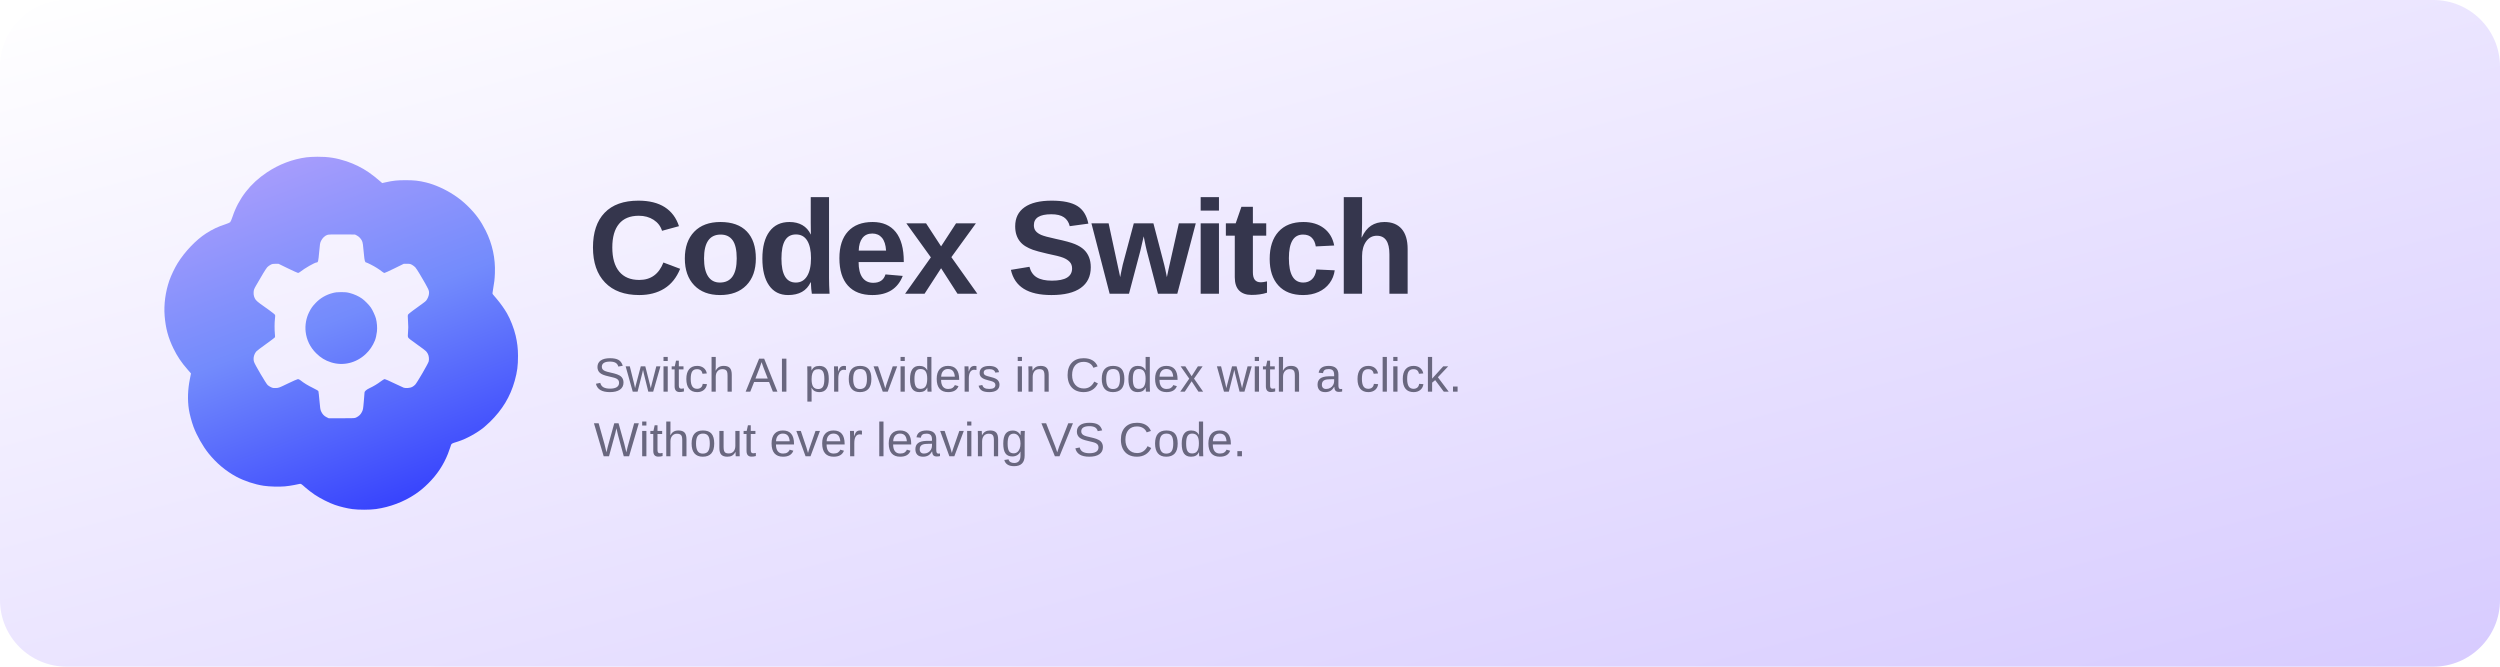
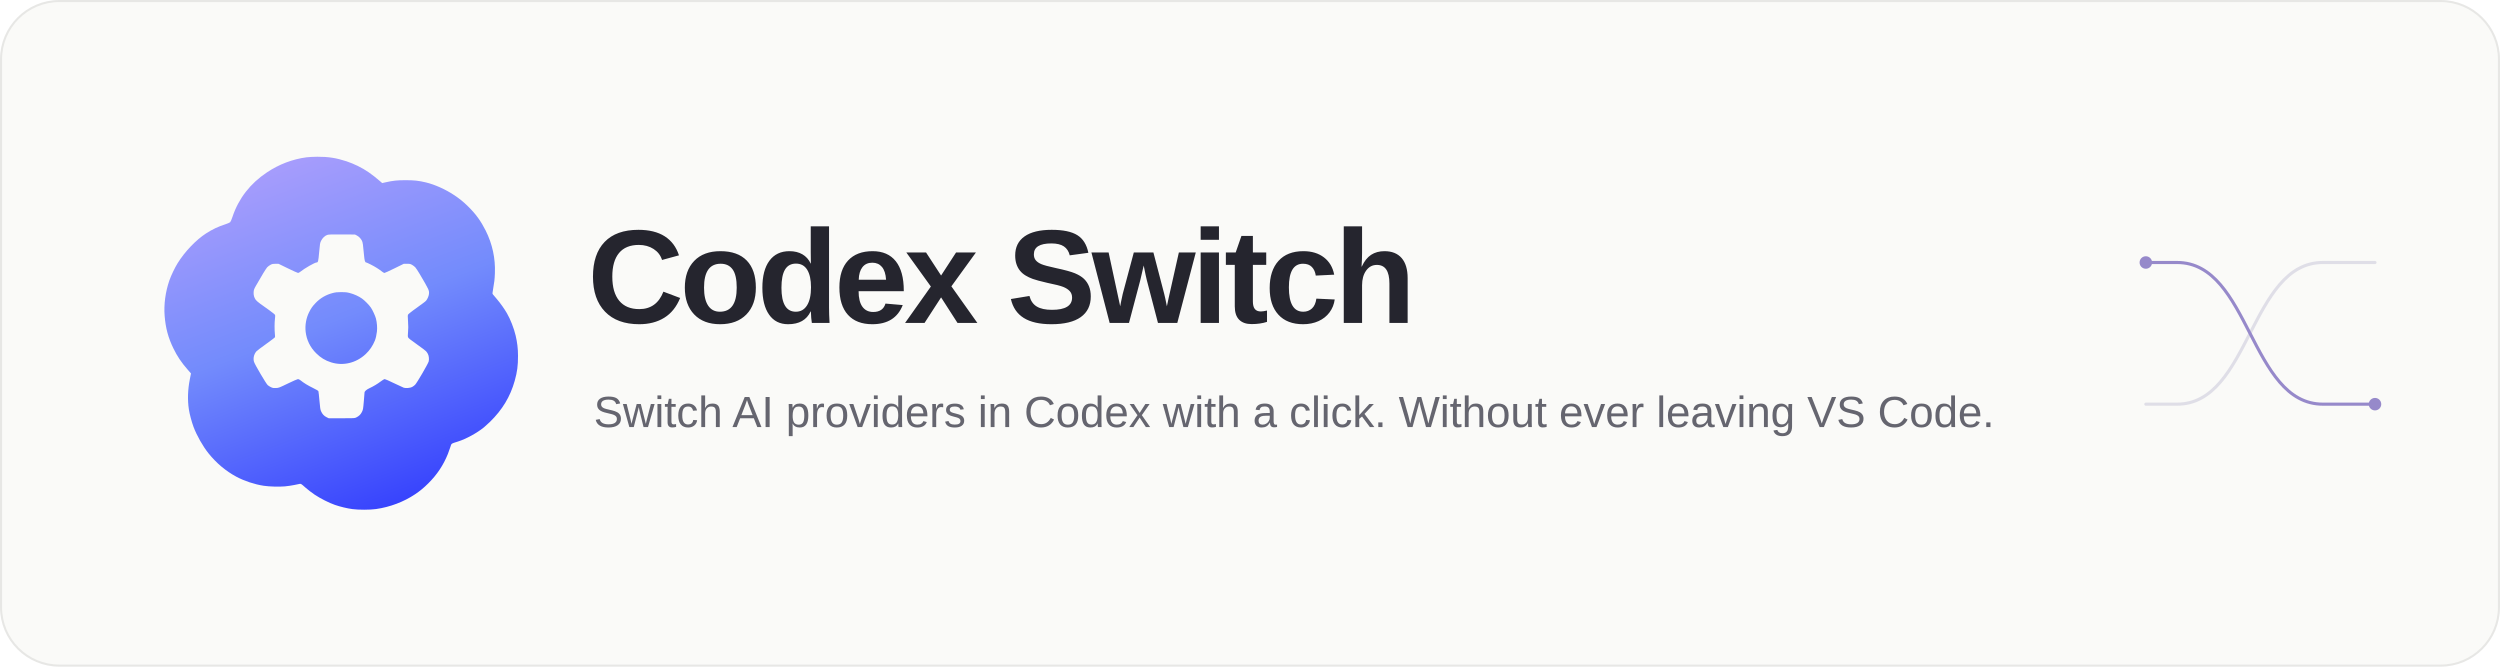
<svg xmlns="http://www.w3.org/2000/svg" width="1200" height="320" viewBox="0 0 1200 320" role="img" aria-labelledby="title description">
  <defs>
-     <linearGradient id="background" x2="1" y2="1">
-       <stop stop-color="#FFFFFF" />
-       <stop offset="1" stop-color="#D7CBFF" />
-     </linearGradient>
    <linearGradient id="purple" gradientUnits="userSpaceOnUse" x1="400" y1="156" x2="750" y2="1098">
      <stop stop-color="#AB9EFC" />
      <stop offset=".48" stop-color="#738BFC" />
      <stop offset="1" stop-color="#3743FD" />
    </linearGradient>
  </defs>
-   <rect width="1200" height="320" rx="32" fill="url(#background)" />
+   <rect x=".5" y=".5" width="1199" height="319" rx="28" fill="#FAFAF8" stroke="#E7E7E5" />
  <path transform="translate(74 70) scale(.18) translate(-128 -128)" fill="url(#purple)" fill-rule="evenodd" d="M 534 158.630 C 496.585 163.705, 461.508 177.054, 429 198.590 C 384.306 228.199, 353.013 268.554, 336.793 317.500 C 334.554 324.256, 331.873 330.421, 330.658 331.607 C 329.471 332.766, 324 335.171, 318.500 336.951 C 298.754 343.342, 283.576 350.505, 266.500 361.493 C 239.534 378.846, 209.730 410.041, 190.539 441 C 182.894 453.333, 173.108 473.776, 168.556 486.922 C 158.007 517.390, 153.480 551.282, 155.922 581.500 C 158.584 614.434, 165.438 639.751, 179.475 668.500 C 189.808 689.662, 200.265 705.215, 217.275 724.720 L 226.187 734.940 223.153 750.220 C 217.622 778.078, 216.713 805.602, 220.504 830.500 C 222.475 843.451, 227.824 863.618, 232.968 877.500 C 241.303 899.990, 257.975 929.408, 272.923 948 C 294.036 974.261, 319.058 995.267, 347.220 1010.373 C 368.301 1021.681, 396.068 1030.881, 420 1034.488 C 434.964 1036.744, 461.042 1037.497, 476.500 1036.121 C 483.650 1035.484, 494.900 1033.833, 501.500 1032.451 C 508.100 1031.069, 514.877 1029.682, 516.560 1029.369 C 519.334 1028.853, 520.684 1029.750, 531.060 1039.006 C 537.352 1044.620, 548.575 1053.263, 556 1058.215 C 571.335 1068.440, 594.513 1080.153, 610 1085.503 C 624.182 1090.402, 641.995 1094.684, 656.500 1096.681 C 672.797 1098.925, 703.471 1098.883, 719.500 1096.596 C 757.062 1091.236, 793.751 1077.339, 823.952 1057.033 C 836.942 1048.298, 846.817 1040.144, 858.811 1028.249 C 882.333 1004.921, 899.257 979.499, 911.376 949.289 C 913.757 943.355, 916.750 934.968, 918.027 930.650 C 920.710 921.585, 919.756 922.255, 938.181 916.498 C 959.630 909.797, 989.021 893.723, 1007.500 878.589 C 1011.350 875.436, 1018.498 868.951, 1023.384 864.178 C 1056.521 831.809, 1077.719 796.634, 1089.482 754.500 C 1096.147 730.629, 1098.295 714.328, 1098.247 688 C 1098.211 668.744, 1096.351 652.728, 1091.983 634.070 C 1087.465 614.770, 1078.040 590.628, 1068.728 574.500 C 1061.872 562.625, 1051.499 547.975, 1042.297 537.171 C 1037.459 531.490, 1032.635 525.767, 1031.578 524.452 C 1029.679 522.091, 1029.683 521.915, 1031.853 509.781 C 1035.193 491.100, 1035.892 484.887, 1036.609 467.500 C 1038.227 428.226, 1029.842 389.480, 1012.049 354.016 C 999.111 328.229, 985.353 309.366, 964.873 289.332 C 951.780 276.525, 942.618 269.131, 927.082 258.834 C 904.649 243.967, 876.425 231.324, 853 225.649 C 833.370 220.894, 821.245 219.563, 798 219.613 C 775.644 219.661, 765.437 220.739, 745.784 225.130 L 736.068 227.301 730.409 222.400 C 708.084 203.066, 692.063 192.071, 670.921 181.575 C 662.499 177.394, 649.829 172.186, 640.921 169.243 C 613.925 160.326, 592.210 156.941, 563.038 157.103 C 552.842 157.159, 539.775 157.847, 534 158.630 M 589.324 365.619 C 583.061 367.866, 576.517 374.185, 573.083 381.303 C 570.294 387.083, 569.952 389.112, 567.994 411.479 C 565.833 436.178, 565.131 438.978, 561.095 439.014 C 556.328 439.057, 528.970 454.690, 517.612 463.861 C 515.474 465.587, 512.840 467, 511.757 467 C 510.675 467, 498.477 461.488, 484.650 454.750 L 459.510 442.500 451.505 442.519 C 444.735 442.536, 442.689 442.963, 438.243 445.290 C 435.351 446.803, 431.418 449.719, 429.501 451.770 C 426.287 455.211, 413.762 475.724, 399.560 500.807 C 394.406 509.910, 393.668 511.909, 393.238 517.923 C 392.672 525.828, 394.538 532.682, 398.894 538.695 C 400.423 540.806, 405.685 545.408, 410.587 548.921 C 415.489 552.435, 426.360 560.213, 434.744 566.207 C 444.842 573.426, 450.184 577.884, 450.567 579.411 C 450.885 580.679, 450.663 585.188, 450.073 589.431 C 448.838 598.307, 448.740 619.260, 449.886 629.500 C 450.316 633.350, 450.472 637.261, 450.233 638.192 C 449.993 639.122, 439.294 647.351, 426.458 656.477 C 413.621 665.604, 401.945 674.465, 400.511 676.169 C 393.865 684.068, 391.449 694.986, 394.311 704.191 C 396.597 711.546, 426.548 762.396, 430.785 766.116 C 432.778 767.866, 436.821 770.402, 439.769 771.752 C 444.309 773.830, 446.306 774.152, 452.815 773.852 C 460.303 773.507, 461.120 773.197, 484.712 761.749 C 498.028 755.287, 510.102 750, 511.543 750 C 513.022 750, 515.979 751.462, 518.332 753.357 C 527.070 760.395, 538.146 767.180, 551.421 773.625 C 560.679 778.119, 565.442 780.992, 565.977 782.403 C 566.414 783.556, 567.666 794.908, 568.758 807.630 C 570.467 827.545, 571.088 831.513, 573.223 836.176 C 576.646 843.653, 581.130 848.425, 587.818 851.710 L 593.500 854.500 628 854.500 C 661.642 854.500, 662.612 854.445, 667 852.276 C 674.297 848.670, 678.694 844.367, 682.053 837.545 C 685.012 831.533, 685.305 829.888, 687.079 809.330 C 688.115 797.324, 688.971 786.747, 688.981 785.827 C 689.018 782.587, 694.270 777.936, 701.845 774.436 C 712.612 769.461, 723.746 762.775, 732.714 755.899 C 736.975 752.632, 741.436 750, 742.713 750 C 743.980 750, 755.092 754.900, 767.405 760.888 C 779.718 766.877, 791.476 772.332, 793.533 773.011 C 798.918 774.788, 810.517 773.820, 815.705 771.161 C 818.018 769.975, 821.644 767.316, 823.762 765.252 C 828.488 760.649, 858.344 709.409, 860.035 703 C 861.552 697.251, 860.629 688.153, 858.008 683.015 C 856.897 680.838, 854.674 677.581, 853.068 675.778 C 851.463 673.975, 840.244 665.525, 828.139 657 C 810.683 644.707, 805.903 640.856, 805.033 638.389 C 804.239 636.137, 804.237 632.132, 805.023 623.889 C 805.818 615.558, 805.803 608.126, 804.967 596.209 C 803.973 582.056, 804.021 579.616, 805.332 577.616 C 806.646 575.610, 823.470 562.895, 844.780 547.801 C 848.429 545.216, 852.238 542.066, 853.243 540.801 C 856.929 536.161, 860.187 528.591, 860.720 523.422 C 861.744 513.501, 861.431 512.816, 836.279 470.084 C 831.558 462.063, 826.143 453.859, 824.246 451.853 C 822.348 449.848, 818.480 446.923, 815.648 445.353 C 811.082 442.823, 809.538 442.507, 802 442.558 L 793.500 442.616 768.719 454.808 C 755.090 461.514, 743.114 467, 742.107 467 C 741.099 467, 738.526 465.598, 736.388 463.885 C 728.425 457.504, 717.166 450.398, 706.127 444.784 C 699.871 441.603, 694.144 439, 693.400 439 C 690.228 439, 688.874 434.192, 687.433 417.826 C 685.112 391.439, 684.210 385.333, 681.998 380.996 C 678.959 375.039, 673.834 369.779, 668.330 366.967 L 663.500 364.500 628.500 364.310 C 599.577 364.153, 592.775 364.381, 589.324 365.619 M 604.022 520.547 C 586.281 525.129, 571.104 533.935, 558.861 546.750 C 549.948 556.079, 546.648 560.739, 541.026 571.936 C 533.323 587.278, 529.954 606.493, 531.946 623.718 C 534.499 645.786, 543.982 665.212, 559.939 681.060 C 572.032 693.071, 584.070 700.422, 599.729 705.359 C 632.007 715.537, 666.693 707.206, 692.224 683.144 C 702.669 673.300, 710.891 661.230, 716.436 647.601 C 718.933 641.463, 720.818 633.270, 722.020 623.331 C 723.237 613.262, 722.197 599.461, 719.397 588.535 C 717.554 581.344, 710.499 566.059, 705.912 559.322 C 701.203 552.403, 689.502 540.500, 682.428 535.430 C 673.667 529.152, 660.973 523.375, 649.622 520.501 C 641.484 518.441, 637.432 518.009, 626.622 518.049 C 616.061 518.089, 611.650 518.576, 604.022 520.547" />
-   <text x="282" y="141" fill="#35364D" font-family="Segoe UI,Arial,sans-serif" font-size="64" font-weight="650" letter-spacing="-2">Codex Switch</text>
-   <text x="285" y="188" fill="#69677F" font-family="Segoe UI,Arial,sans-serif" font-size="23">Switch AI providers in Codex with a click.</text>
-   <text x="285" y="219" fill="#69677F" font-family="Segoe UI,Arial,sans-serif" font-size="23">Without ever leaving VS Code.</text>
+   <text x="282" y="155" fill="#25252E" font-family="Segoe UI,Arial,sans-serif" font-size="64" font-weight="650" letter-spacing="-2">Codex Switch</text>
+   <text x="285" y="205" fill="#65656F" font-family="Segoe UI,Arial,sans-serif" font-size="21">Switch AI providers in Codex with a click. Without ever leaving VS Code.</text>
+   <g fill="none" stroke-linecap="round" stroke-width="1.5" aria-hidden="true">
+     <path d="M1030 194 H1045 C1080 194 1080 126 1115 126 H1140" stroke="#DFDEE7" />
+     <path d="M1030 126 H1045 C1080 126 1080 194 1115 194 H1140" stroke="#9689CA" />
+     <circle cx="1030" cy="126" r="3" fill="#9689CA" stroke="none" />
+     <circle cx="1140" cy="194" r="3" fill="#9689CA" stroke="none" />
+   </g>
</svg>
